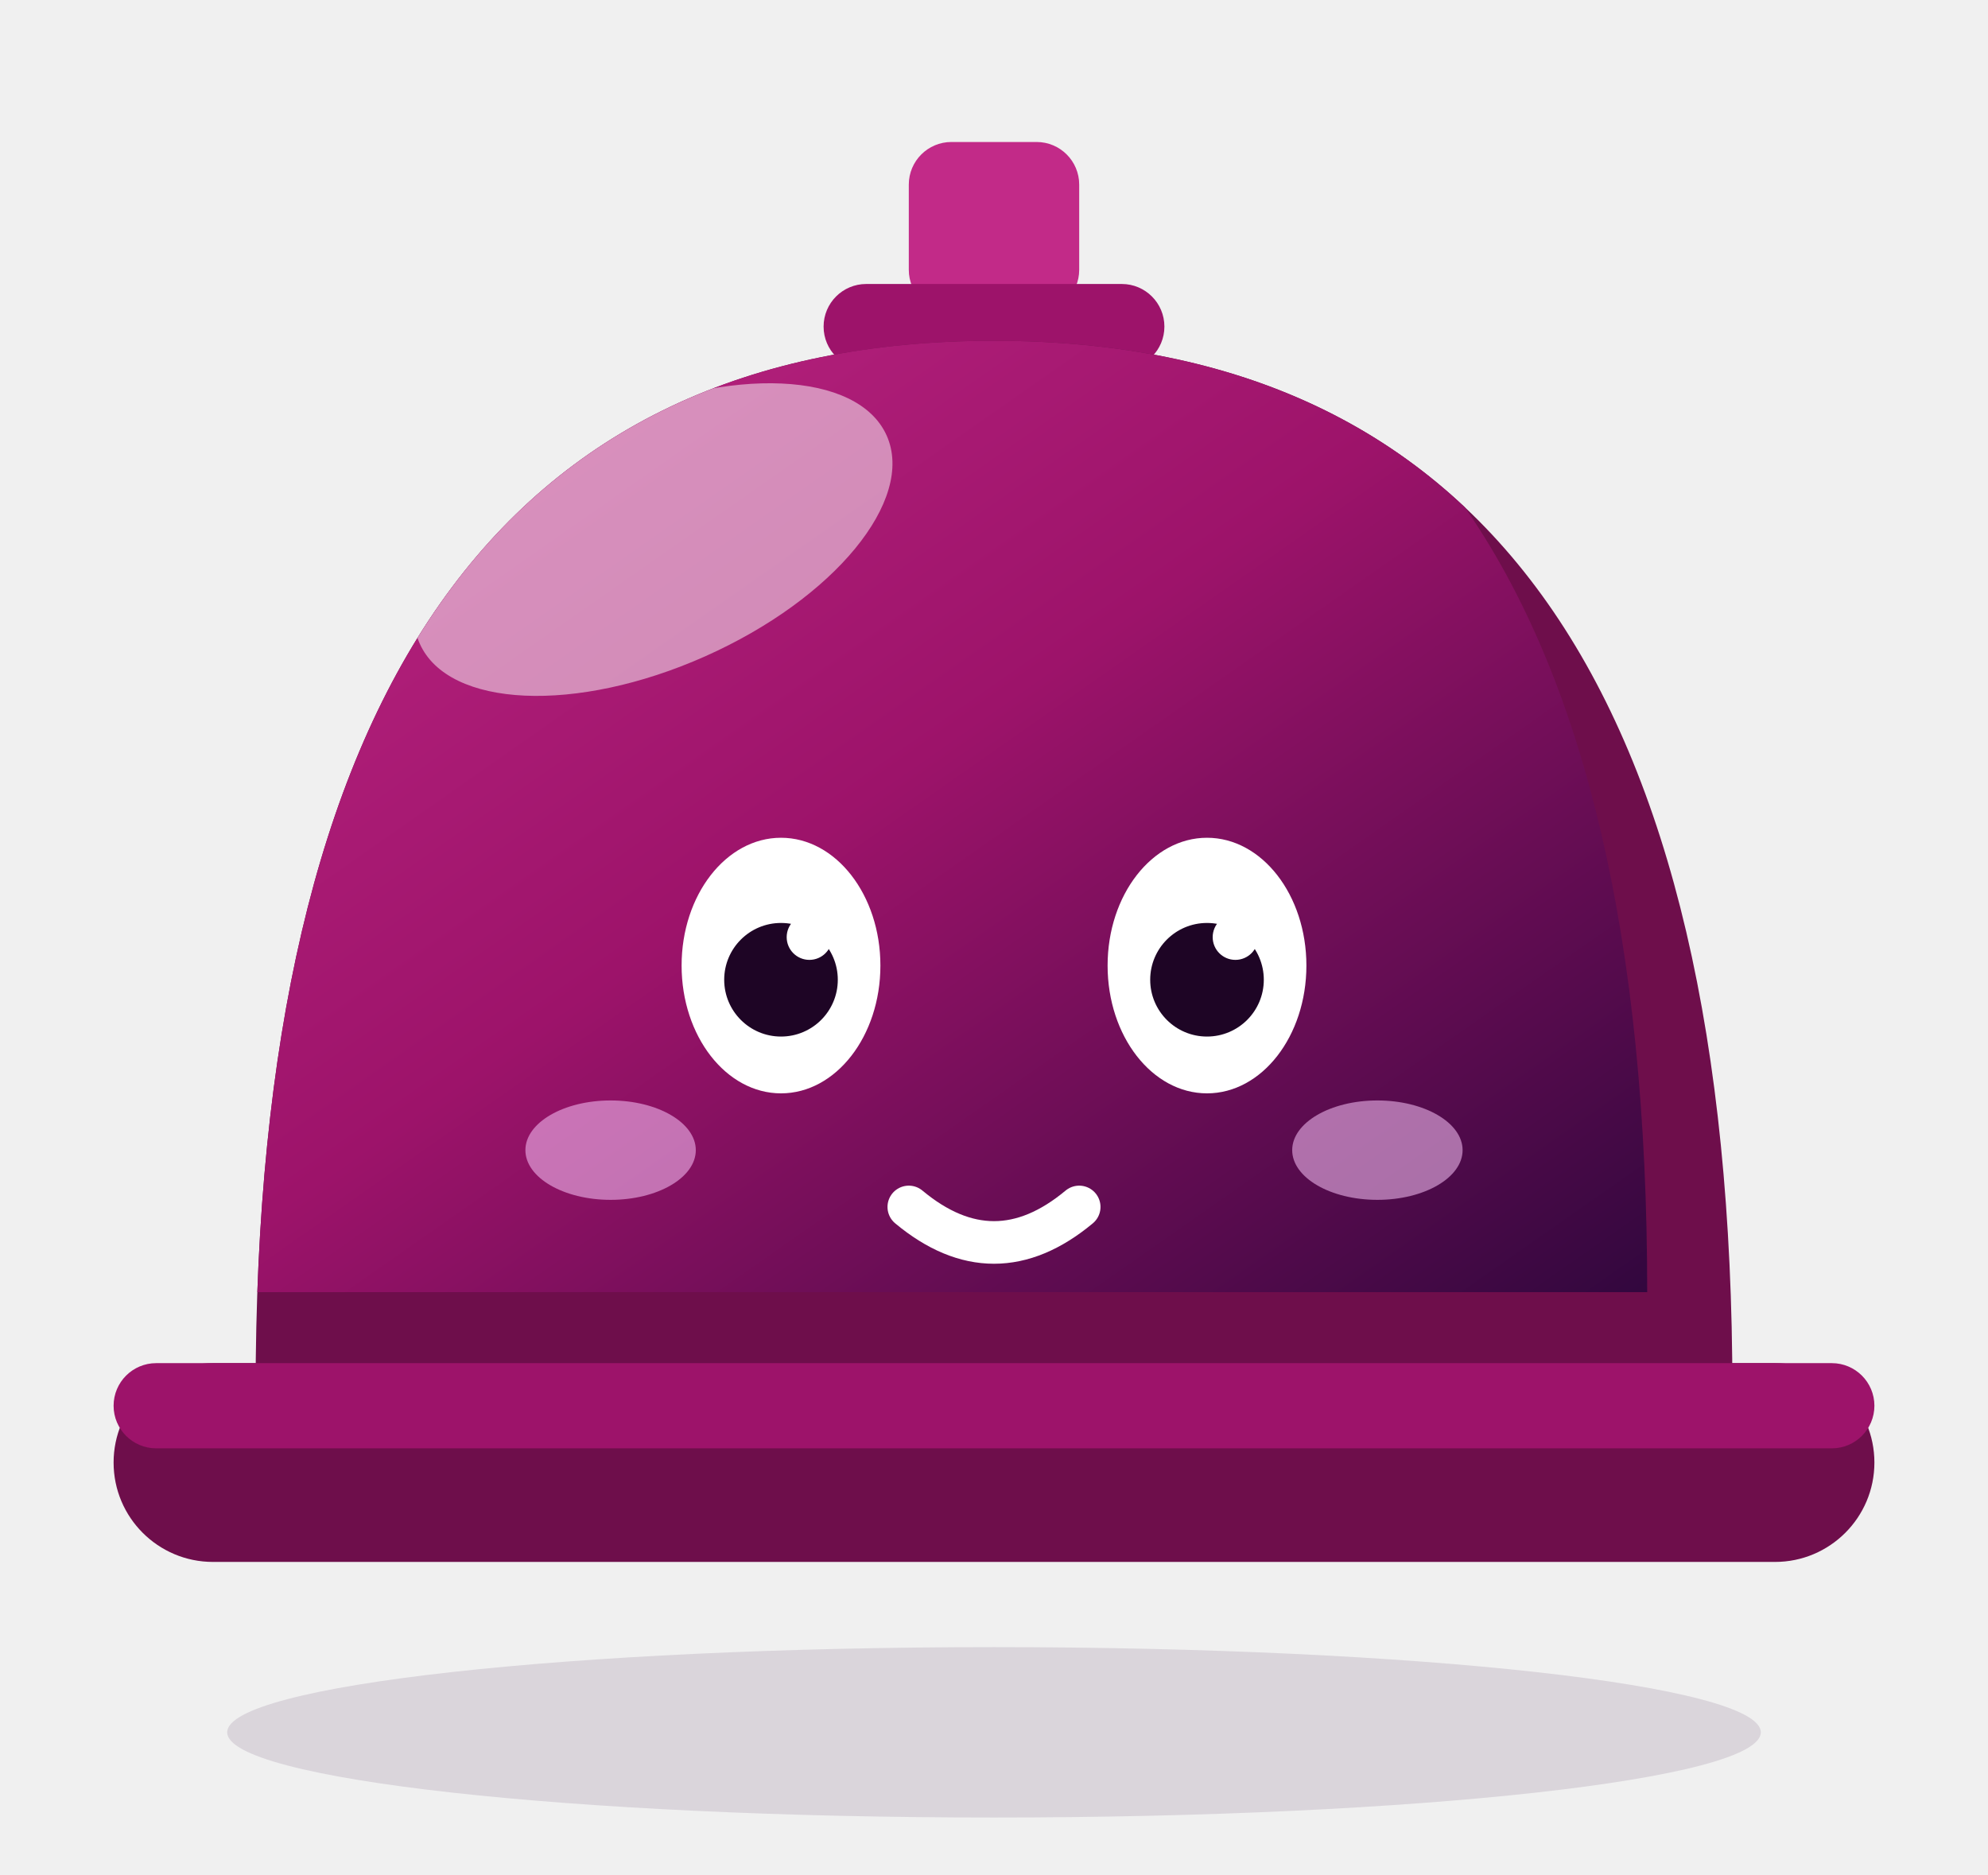
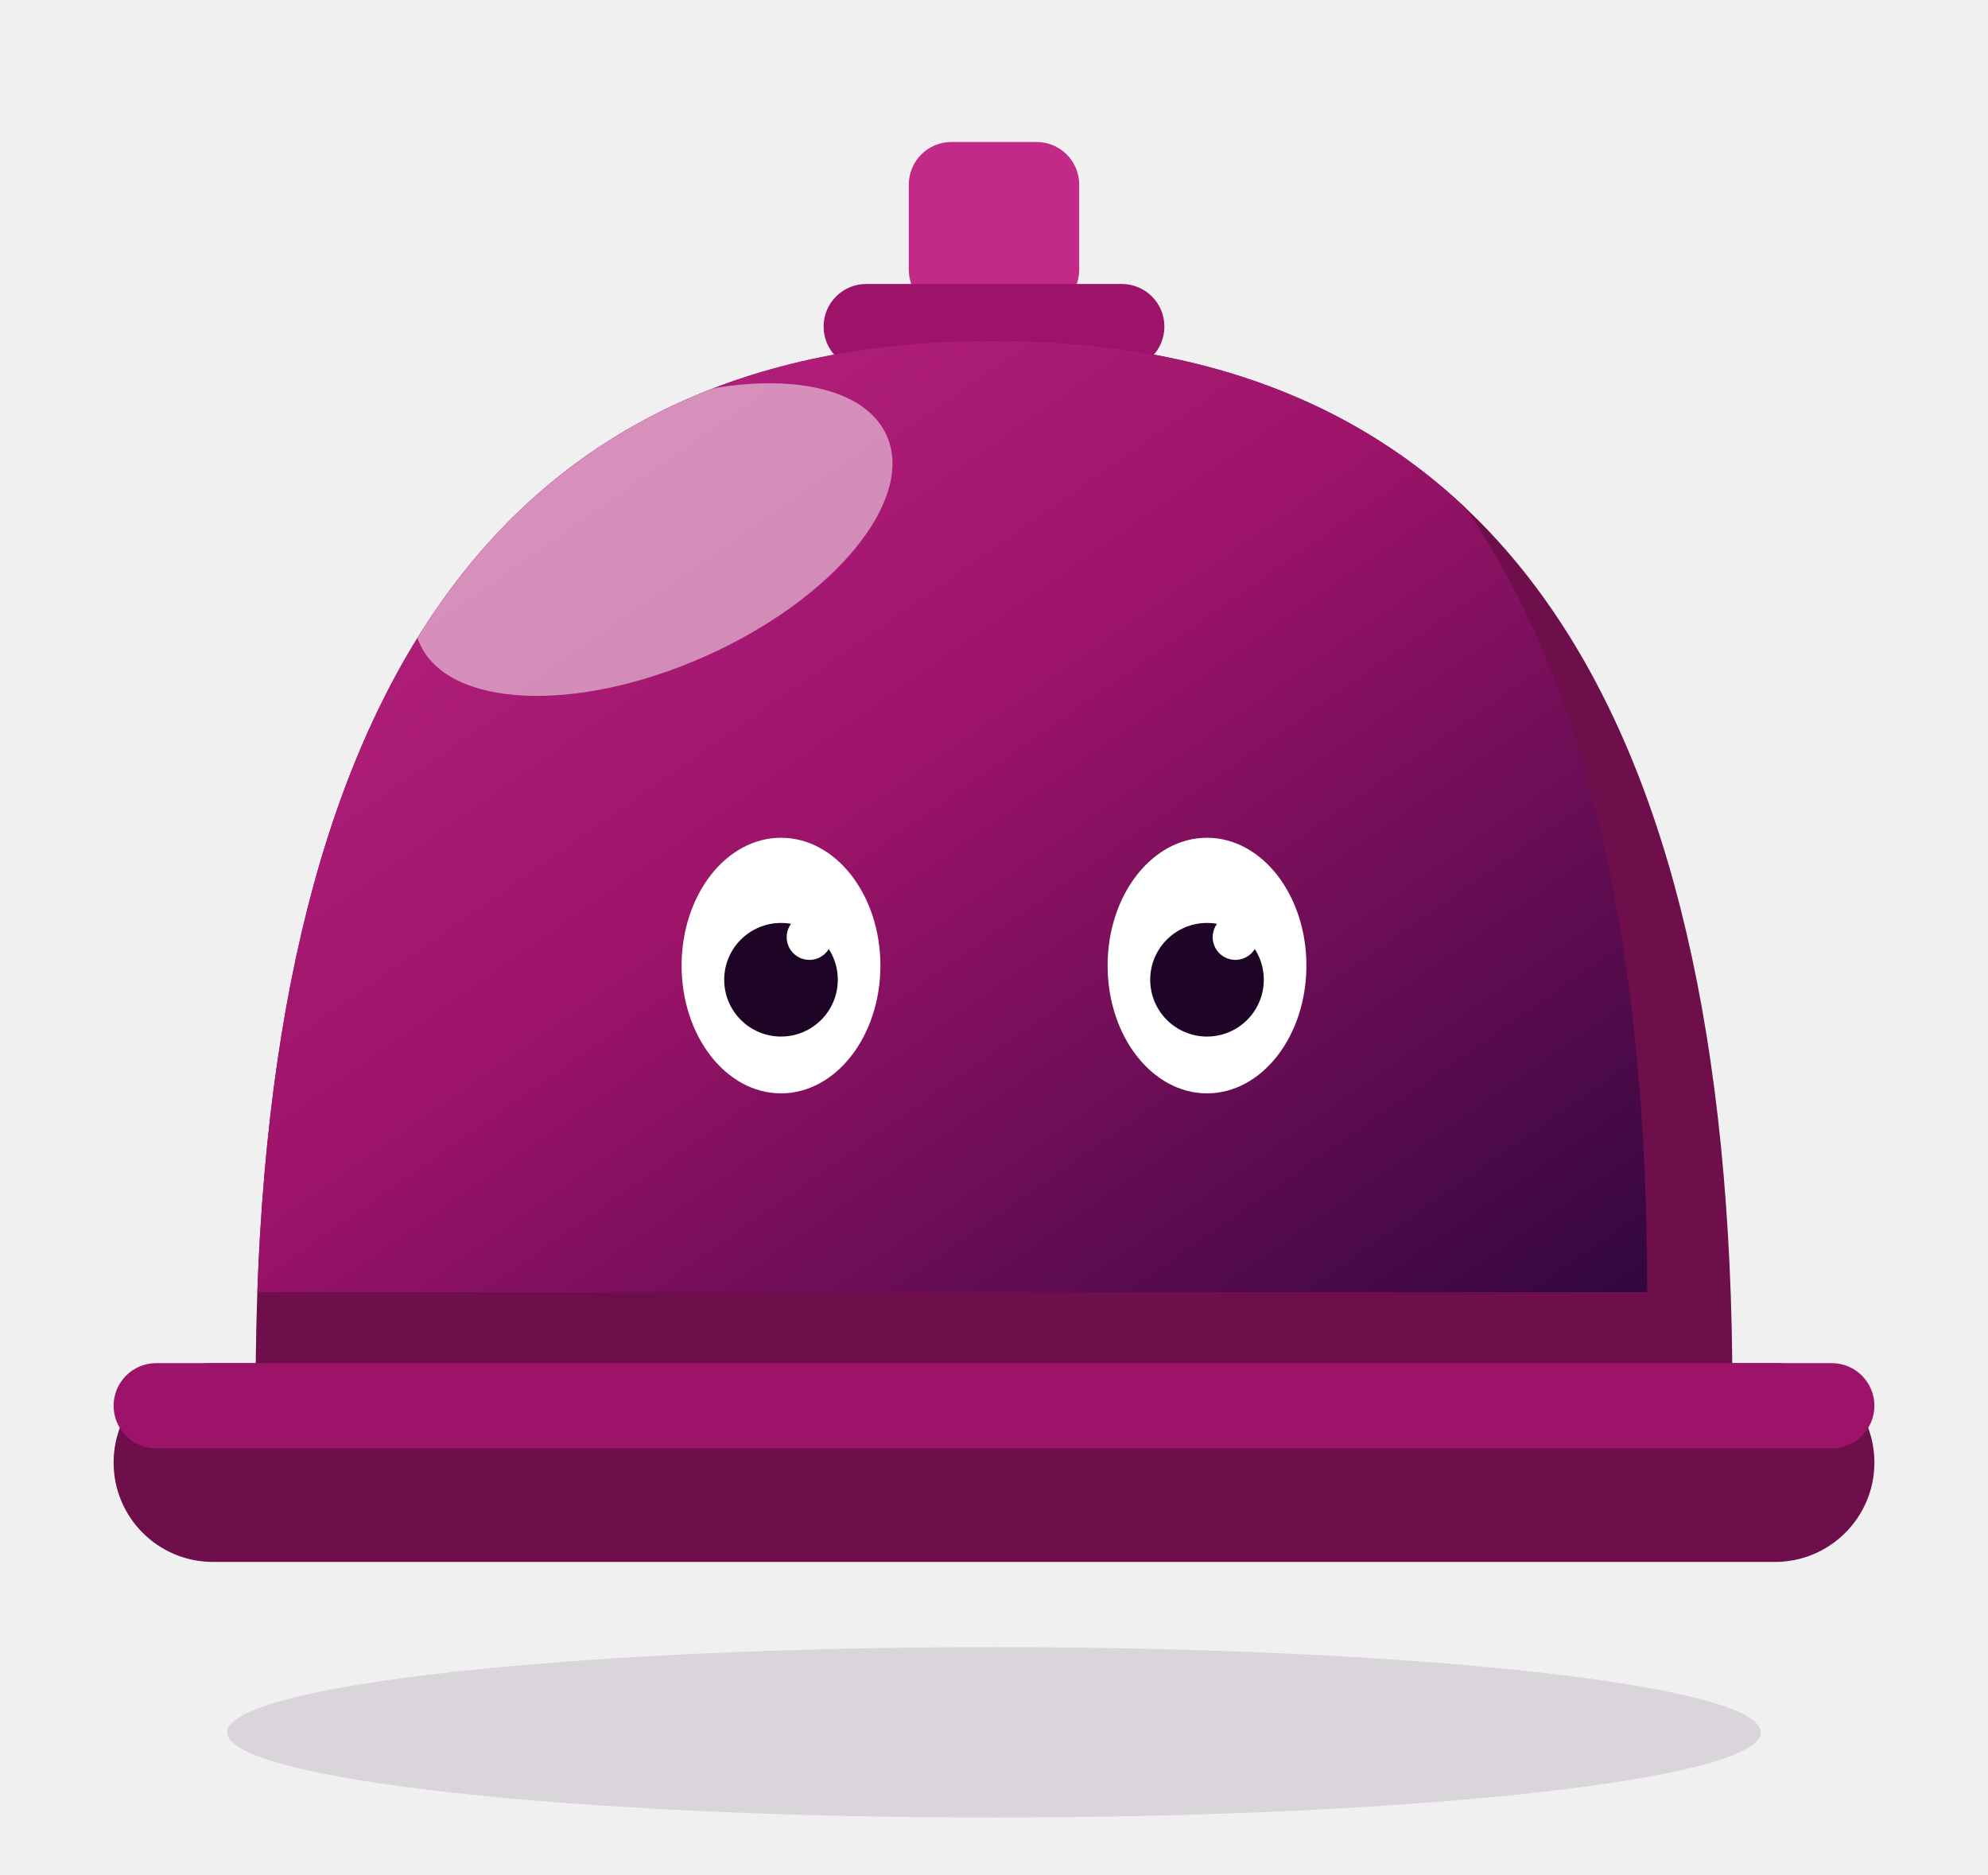
<svg xmlns="http://www.w3.org/2000/svg" viewBox="30 116 140 132">
  <defs>
    <clipPath id="pm">
      <path d="M48 214 Q48 140 100 140 Q152 140 152 214 Z" />
    </clipPath>
    <linearGradient id="plum" x1="0" y1="0" x2="1" y2="1">
      <stop offset="0" stop-color="#c22a88" />
      <stop offset=".5" stop-color="#9D136A" />
      <stop offset="1" stop-color="#32073e" />
    </linearGradient>
  </defs>
  <ellipse cx="100" cy="238" rx="54" ry="6" fill="#32073e" opacity=".12" />
  <rect x="94" y="126" width="12" height="12" rx="3" fill="#c22a88" />
  <rect x="88" y="136" width="24" height="6" rx="3" fill="#9D136A" />
  <path d="M48 214 Q48 140 100 140 Q152 140 152 214 Z" fill="#6e0e4b" />
  <g clip-path="url(#pm)">
    <path d="M48 214 Q48 140 100 140 Q152 140 152 214 Z" fill="url(#plum)" transform="translate(-6 -7)" />
    <ellipse cx="76" cy="154" rx="18" ry="9" fill="#fff" opacity=".5" transform="rotate(-24 76 154)" />
  </g>
  <rect x="38" y="212" width="124" height="14" rx="7" fill="#6e0e4b" />
  <rect x="38" y="212" width="124" height="6" rx="3" fill="#9D136A" />
  <ellipse cx="85" cy="184" rx="7" ry="9" fill="#fff" />
  <circle cx="85" cy="185" r="4" fill="#1e0525" />
  <circle cx="87" cy="182" r="1.6" fill="#fff" />
  <ellipse cx="115" cy="184" rx="7" ry="9" fill="#fff" />
  <circle cx="115" cy="185" r="4" fill="#1e0525" />
  <circle cx="117" cy="182" r="1.6" fill="#fff" />
-   <ellipse cx="73" cy="197" rx="6" ry="3.5" fill="#f8c2f7" opacity=".55" />
-   <ellipse cx="127" cy="197" rx="6" ry="3.5" fill="#f8c2f7" opacity=".55" />
-   <path d="M94 201 Q100 206 106 201" stroke="#fff" stroke-width="3" fill="none" stroke-linecap="round" />
</svg>
